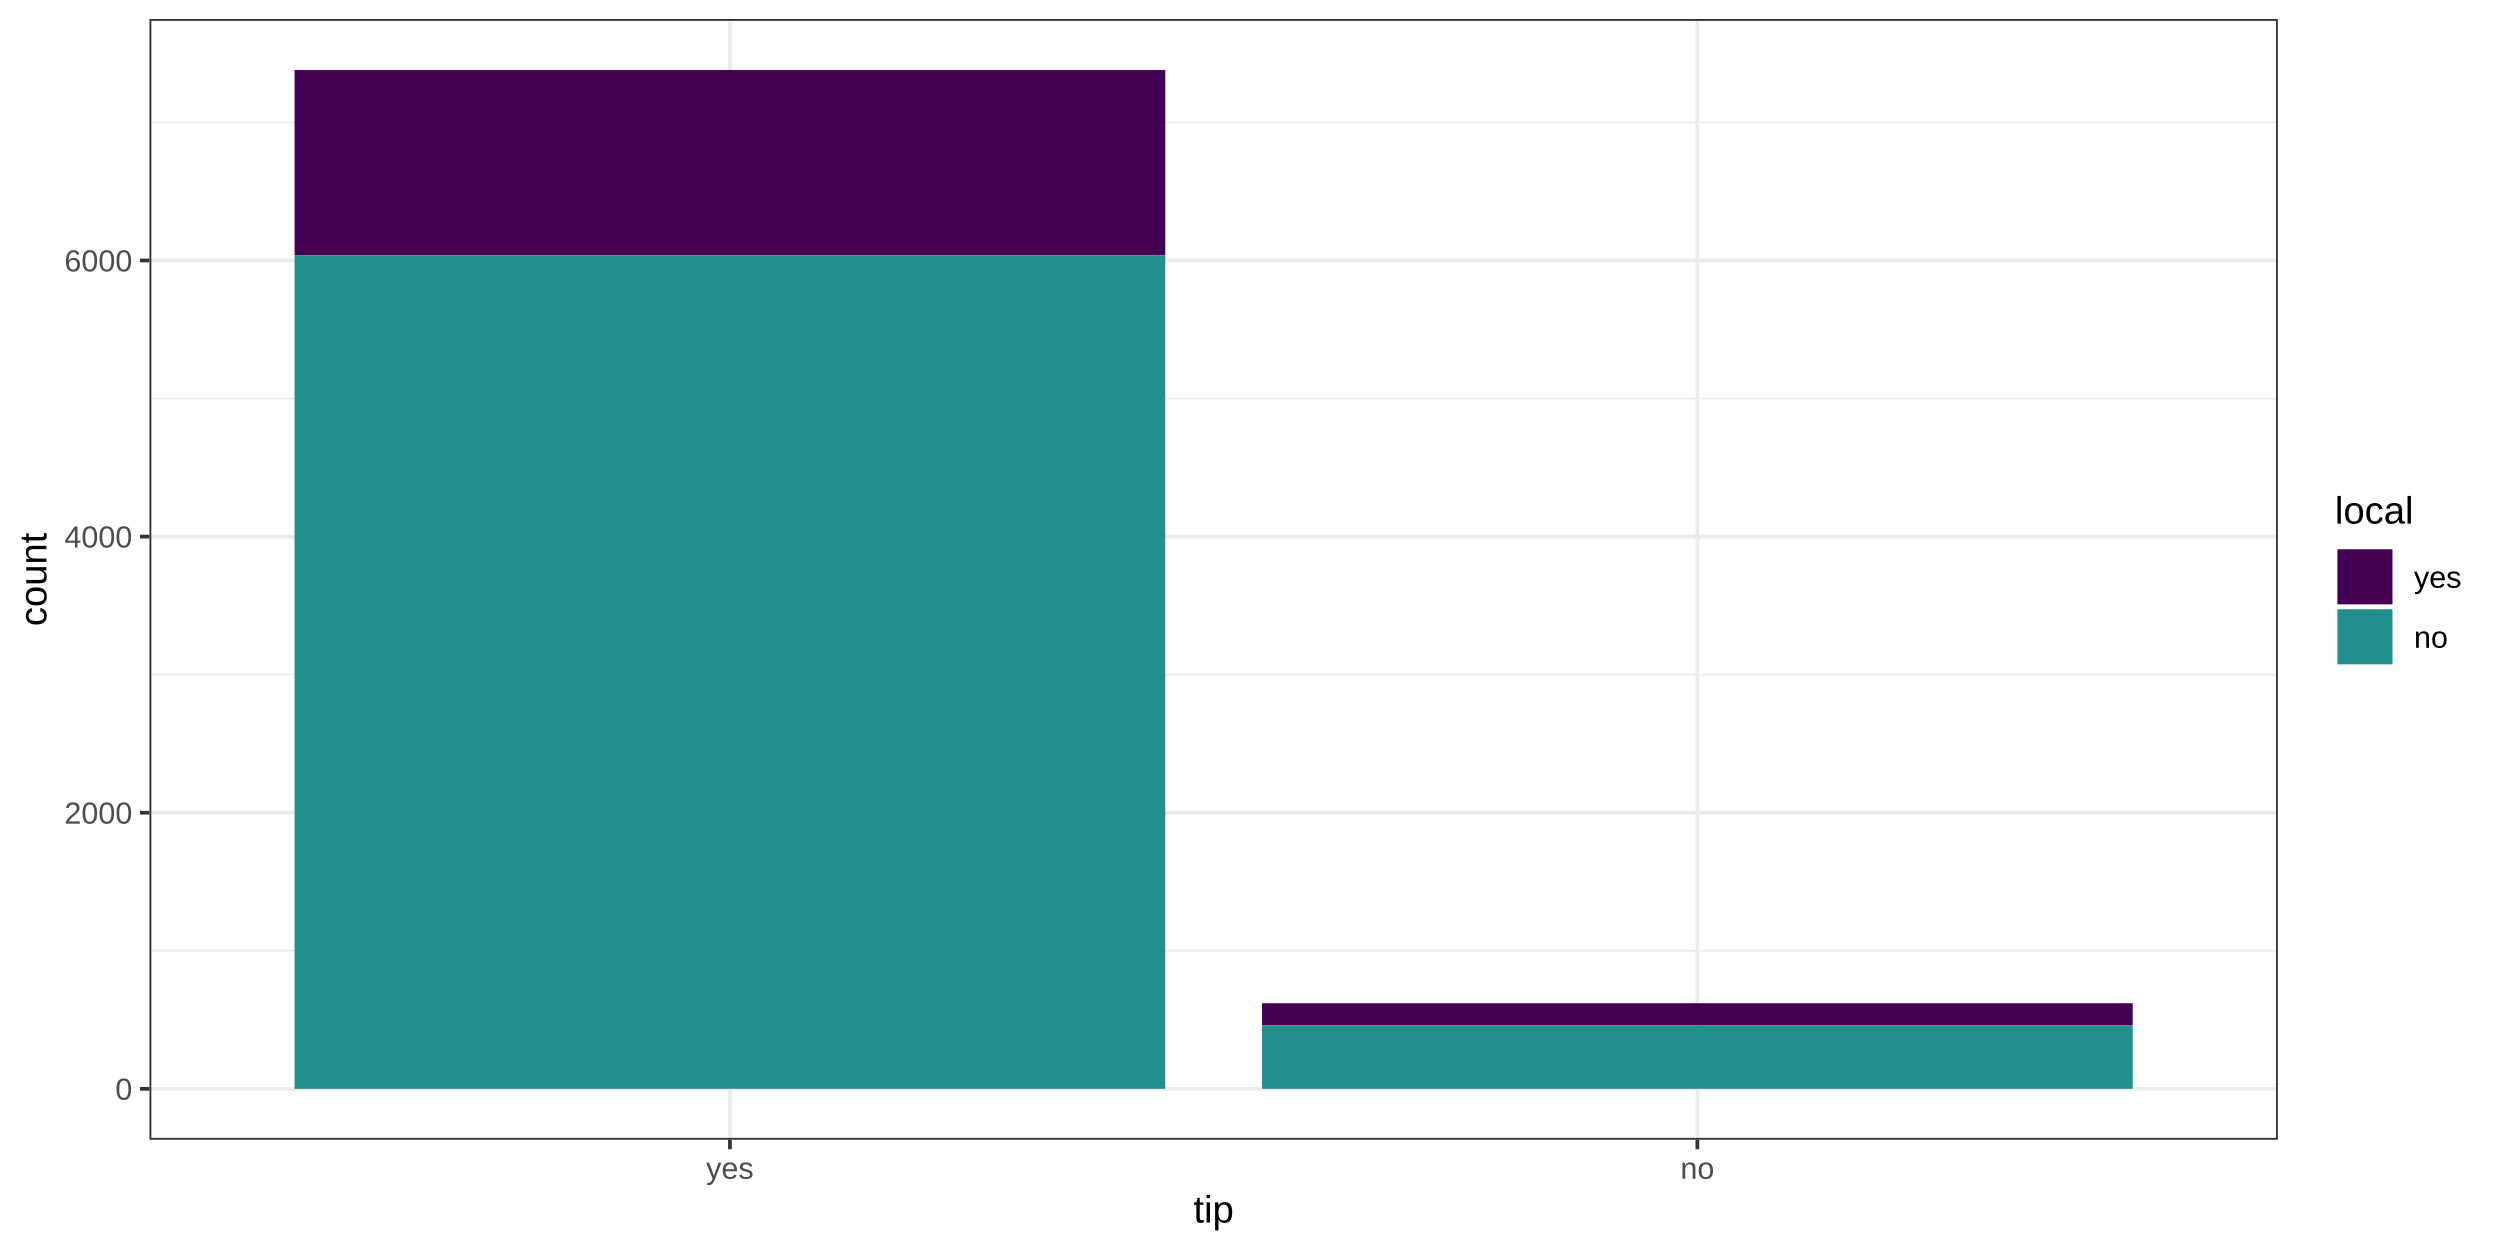
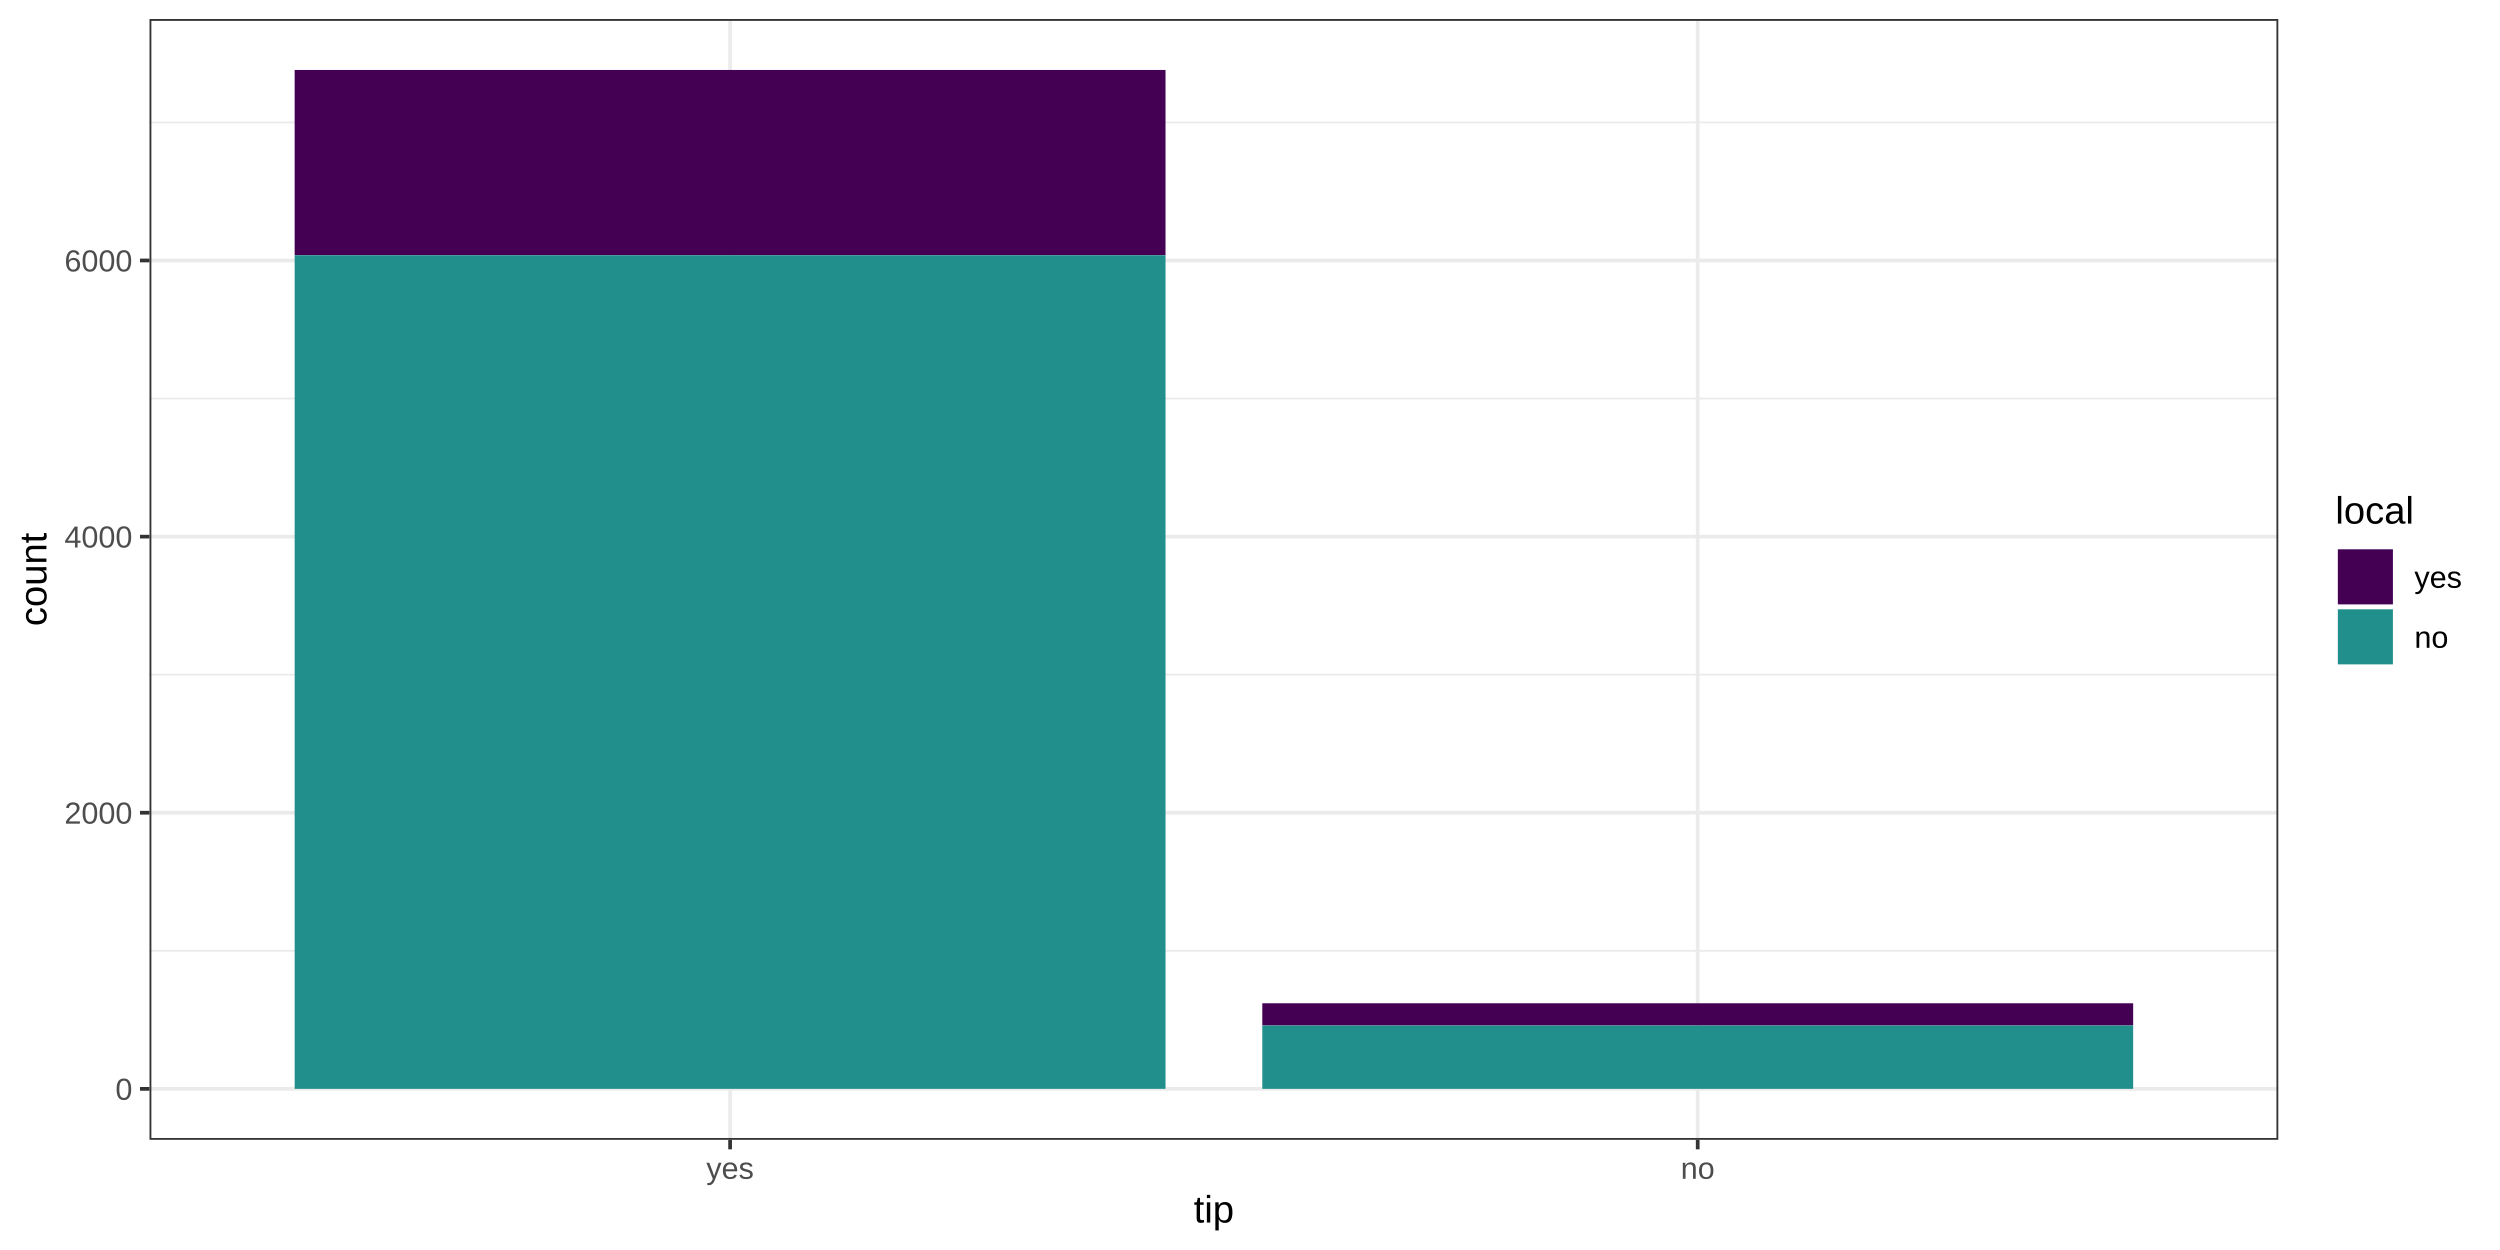
<svg xmlns="http://www.w3.org/2000/svg" class="svglite" width="720.00pt" height="360.00pt" viewBox="0 0 720.00 360.00">
  <defs>
    <style type="text/css">
    .svglite line, .svglite polyline, .svglite polygon, .svglite path, .svglite rect, .svglite circle {
      fill: none;
      stroke: #000000;
      stroke-linecap: round;
      stroke-linejoin: round;
      stroke-miterlimit: 10.00;
    }
    .svglite text {
      white-space: pre;
    }
  </style>
  </defs>
  <rect width="100%" height="100%" style="stroke: none; fill: #FFFFFF;" />
  <defs>
    <clipPath id="cpMC4wMHw3MjAuMDB8MC4wMHwzNjAuMDA=">
      <rect x="0.00" y="0.00" width="720.00" height="360.00" />
    </clipPath>
  </defs>
  <g clip-path="url(#cpMC4wMHw3MjAuMDB8MC4wMHwzNjAuMDA=)">
    <rect x="0.00" y="0.00" width="720.00" height="360.00" style="stroke-width: 1.07; stroke: #FFFFFF; fill: #FFFFFF;" />
  </g>
  <defs>
-     <clipPath id="cpNDMuMDV8NjU2LjAyfDUuNDh8MzI4LjI1">
-       <rect x="43.05" y="5.48" width="612.97" height="322.77" />
+     <clipPath id="cpNDMuMDZ8NjU2LjE1fDUuNDh8MzI4LjI3">
+       <rect x="43.06" y="5.48" width="613.09" height="322.79" />
    </clipPath>
  </defs>
-   <g clip-path="url(#cpNDMuMDV8NjU2LjAyfDUuNDh8MzI4LjI1)">
-     <rect x="43.05" y="5.48" width="612.97" height="322.77" style="stroke-width: 1.07; stroke: none; fill: #FFFFFF;" />
-     <polyline points="43.05,273.82 656.02,273.82 " style="stroke-width: 0.53; stroke: #EBEBEB; stroke-linecap: butt;" />
-     <polyline points="43.05,194.30 656.02,194.30 " style="stroke-width: 0.53; stroke: #EBEBEB; stroke-linecap: butt;" />
-     <polyline points="43.05,114.78 656.02,114.78 " style="stroke-width: 0.53; stroke: #EBEBEB; stroke-linecap: butt;" />
-     <polyline points="43.05,35.26 656.02,35.26 " style="stroke-width: 0.53; stroke: #EBEBEB; stroke-linecap: butt;" />
-     <polyline points="43.05,313.58 656.02,313.58 " style="stroke-width: 1.07; stroke: #EBEBEB; stroke-linecap: butt;" />
-     <polyline points="43.05,234.06 656.02,234.06 " style="stroke-width: 1.07; stroke: #EBEBEB; stroke-linecap: butt;" />
-     <polyline points="43.05,154.54 656.02,154.54 " style="stroke-width: 1.07; stroke: #EBEBEB; stroke-linecap: butt;" />
-     <polyline points="43.05,75.02 656.02,75.02 " style="stroke-width: 1.07; stroke: #EBEBEB; stroke-linecap: butt;" />
-     <polyline points="210.22,328.25 210.22,5.48 " style="stroke-width: 1.07; stroke: #EBEBEB; stroke-linecap: butt;" />
-     <polyline points="488.84,328.25 488.84,5.48 " style="stroke-width: 1.07; stroke: #EBEBEB; stroke-linecap: butt;" />
-     <rect x="84.84" y="20.15" width="250.76" height="53.36" style="stroke-width: 1.07; stroke: none; stroke-linecap: butt; stroke-linejoin: miter; fill: #440154;" />
-     <rect x="84.84" y="73.51" width="250.76" height="240.07" style="stroke-width: 1.07; stroke: none; stroke-linecap: butt; stroke-linejoin: miter; fill: #21908C;" />
-     <rect x="363.46" y="288.93" width="250.76" height="6.40" style="stroke-width: 1.07; stroke: none; stroke-linecap: butt; stroke-linejoin: miter; fill: #440154;" />
-     <rect x="363.46" y="295.33" width="250.76" height="18.25" style="stroke-width: 1.07; stroke: none; stroke-linecap: butt; stroke-linejoin: miter; fill: #21908C;" />
-     <rect x="43.05" y="5.48" width="612.97" height="322.77" style="stroke-width: 1.07; stroke: #333333;" />
+   <g clip-path="url(#cpNDMuMDZ8NjU2LjE1fDUuNDh8MzI4LjI3)">
+     <rect x="43.06" y="5.48" width="613.09" height="322.79" style="stroke-width: 1.07; stroke: none; fill: #FFFFFF;" />
+     <polyline points="43.06,273.83 656.15,273.83 " style="stroke-width: 0.53; stroke: #EBEBEB; stroke-linecap: butt;" />
+     <polyline points="43.06,194.31 656.15,194.31 " style="stroke-width: 0.53; stroke: #EBEBEB; stroke-linecap: butt;" />
+     <polyline points="43.06,114.78 656.15,114.78 " style="stroke-width: 0.53; stroke: #EBEBEB; stroke-linecap: butt;" />
+     <polyline points="43.06,35.26 656.15,35.26 " style="stroke-width: 0.53; stroke: #EBEBEB; stroke-linecap: butt;" />
+     <polyline points="43.06,313.59 656.15,313.59 " style="stroke-width: 1.07; stroke: #EBEBEB; stroke-linecap: butt;" />
+     <polyline points="43.06,234.07 656.15,234.07 " style="stroke-width: 1.07; stroke: #EBEBEB; stroke-linecap: butt;" />
+     <polyline points="43.06,154.55 656.15,154.55 " style="stroke-width: 1.07; stroke: #EBEBEB; stroke-linecap: butt;" />
+     <polyline points="43.06,75.02 656.15,75.02 " style="stroke-width: 1.07; stroke: #EBEBEB; stroke-linecap: butt;" />
+     <polyline points="210.27,328.27 210.27,5.48 " style="stroke-width: 1.07; stroke: #EBEBEB; stroke-linecap: butt;" />
+     <polyline points="488.94,328.27 488.94,5.48 " style="stroke-width: 1.07; stroke: #EBEBEB; stroke-linecap: butt;" />
+     <rect x="84.86" y="20.15" width="250.81" height="53.36" style="stroke-width: 1.07; stroke: none; stroke-linecap: butt; stroke-linejoin: miter; fill: #440154;" />
+     <rect x="84.86" y="73.51" width="250.81" height="240.08" style="stroke-width: 1.07; stroke: none; stroke-linecap: butt; stroke-linejoin: miter; fill: #21908C;" />
+     <rect x="363.54" y="288.94" width="250.81" height="6.40" style="stroke-width: 1.07; stroke: none; stroke-linecap: butt; stroke-linejoin: miter; fill: #440154;" />
+     <rect x="363.54" y="295.34" width="250.81" height="18.25" style="stroke-width: 1.07; stroke: none; stroke-linecap: butt; stroke-linejoin: miter; fill: #21908C;" />
+     <rect x="43.06" y="5.48" width="613.09" height="322.79" style="stroke-width: 1.07; stroke: #333333;" />
  </g>
  <g clip-path="url(#cpMC4wMHw3MjAuMDB8MC4wMHwzNjAuMDA=)">
-     <text x="38.11" y="316.73" text-anchor="end" style="font-size: 8.80px;fill: #4D4D4D; font-family: &quot;Arial&quot;;" textLength="4.90px" lengthAdjust="spacingAndGlyphs">0</text>
-     <text x="38.11" y="237.21" text-anchor="end" style="font-size: 8.80px;fill: #4D4D4D; font-family: &quot;Arial&quot;;" textLength="19.58px" lengthAdjust="spacingAndGlyphs">2000</text>
-     <text x="38.11" y="157.69" text-anchor="end" style="font-size: 8.80px;fill: #4D4D4D; font-family: &quot;Arial&quot;;" textLength="19.58px" lengthAdjust="spacingAndGlyphs">4000</text>
-     <text x="38.11" y="78.17" text-anchor="end" style="font-size: 8.80px;fill: #4D4D4D; font-family: &quot;Arial&quot;;" textLength="19.58px" lengthAdjust="spacingAndGlyphs">6000</text>
-     <polyline points="40.31,313.58 43.05,313.58 " style="stroke-width: 1.07; stroke: #333333; stroke-linecap: butt;" />
-     <polyline points="40.31,234.06 43.05,234.06 " style="stroke-width: 1.07; stroke: #333333; stroke-linecap: butt;" />
-     <polyline points="40.31,154.54 43.05,154.54 " style="stroke-width: 1.07; stroke: #333333; stroke-linecap: butt;" />
-     <polyline points="40.31,75.02 43.05,75.02 " style="stroke-width: 1.07; stroke: #333333; stroke-linecap: butt;" />
-     <polyline points="210.22,330.99 210.22,328.25 " style="stroke-width: 1.07; stroke: #333333; stroke-linecap: butt;" />
-     <polyline points="488.84,330.99 488.84,328.25 " style="stroke-width: 1.07; stroke: #333333; stroke-linecap: butt;" />
-     <text x="210.22" y="339.49" text-anchor="middle" style="font-size: 8.80px;fill: #4D4D4D; font-family: &quot;Arial&quot;;" textLength="13.69px" lengthAdjust="spacingAndGlyphs">yes</text>
-     <text x="488.84" y="339.49" text-anchor="middle" style="font-size: 8.80px;fill: #4D4D4D; font-family: &quot;Arial&quot;;" textLength="9.79px" lengthAdjust="spacingAndGlyphs">no</text>
-     <text x="349.53" y="352.10" text-anchor="middle" style="font-size: 11.00px; font-family: &quot;Arial&quot;;" textLength="11.61px" lengthAdjust="spacingAndGlyphs">tip</text>
+     <text x="38.13" y="316.75" text-anchor="end" style="font-size: 8.80px;fill: #4D4D4D; font-family: &quot;Arial&quot;;" textLength="4.90px" lengthAdjust="spacingAndGlyphs">0</text>
+     <text x="38.13" y="237.22" text-anchor="end" style="font-size: 8.80px;fill: #4D4D4D; font-family: &quot;Arial&quot;;" textLength="19.58px" lengthAdjust="spacingAndGlyphs">2000</text>
+     <text x="38.13" y="157.70" text-anchor="end" style="font-size: 8.80px;fill: #4D4D4D; font-family: &quot;Arial&quot;;" textLength="19.58px" lengthAdjust="spacingAndGlyphs">4000</text>
+     <text x="38.13" y="78.18" text-anchor="end" style="font-size: 8.80px;fill: #4D4D4D; font-family: &quot;Arial&quot;;" textLength="19.58px" lengthAdjust="spacingAndGlyphs">6000</text>
+     <polyline points="40.32,313.59 43.06,313.59 " style="stroke-width: 1.07; stroke: #333333; stroke-linecap: butt;" />
+     <polyline points="40.32,234.07 43.06,234.07 " style="stroke-width: 1.07; stroke: #333333; stroke-linecap: butt;" />
+     <polyline points="40.32,154.55 43.06,154.55 " style="stroke-width: 1.07; stroke: #333333; stroke-linecap: butt;" />
+     <polyline points="40.32,75.02 43.06,75.02 " style="stroke-width: 1.07; stroke: #333333; stroke-linecap: butt;" />
+     <polyline points="210.27,331.01 210.27,328.27 " style="stroke-width: 1.07; stroke: #333333; stroke-linecap: butt;" />
+     <polyline points="488.94,331.01 488.94,328.27 " style="stroke-width: 1.07; stroke: #333333; stroke-linecap: butt;" />
+     <text x="210.27" y="339.50" text-anchor="middle" style="font-size: 8.80px;fill: #4D4D4D; font-family: &quot;Arial&quot;;" textLength="13.69px" lengthAdjust="spacingAndGlyphs">yes</text>
+     <text x="488.94" y="339.50" text-anchor="middle" style="font-size: 8.80px;fill: #4D4D4D; font-family: &quot;Arial&quot;;" textLength="9.79px" lengthAdjust="spacingAndGlyphs">no</text>
+     <text x="349.60" y="352.09" text-anchor="middle" style="font-size: 11.00px; font-family: &quot;Arial&quot;;" textLength="11.61px" lengthAdjust="spacingAndGlyphs">tip</text>
    <text transform="translate(13.37,166.87) rotate(-90)" text-anchor="middle" style="font-size: 11.00px; font-family: &quot;Arial&quot;;" textLength="26.91px" lengthAdjust="spacingAndGlyphs">count</text>
-     <rect x="666.98" y="136.21" width="47.54" height="61.32" style="stroke-width: 1.07; stroke: none; fill: #FFFFFF;" />
-     <text x="672.46" y="150.79" style="font-size: 11.00px; font-family: &quot;Arial&quot;;" textLength="22.62px" lengthAdjust="spacingAndGlyphs">local</text>
-     <rect x="672.46" y="157.48" width="17.28" height="17.28" style="stroke-width: 1.07; stroke: none; fill: #FFFFFF;" />
-     <rect x="673.17" y="158.19" width="15.86" height="15.86" style="stroke-width: 1.07; stroke: none; stroke-linecap: butt; stroke-linejoin: miter; fill: #440154;" />
-     <rect x="672.46" y="174.76" width="17.28" height="17.28" style="stroke-width: 1.07; stroke: none; fill: #FFFFFF;" />
-     <rect x="673.17" y="175.47" width="15.86" height="15.86" style="stroke-width: 1.07; stroke: none; stroke-linecap: butt; stroke-linejoin: miter; fill: #21908C;" />
-     <text x="695.22" y="169.28" style="font-size: 8.80px; font-family: &quot;Arial&quot;;" textLength="13.69px" lengthAdjust="spacingAndGlyphs">yes</text>
-     <text x="695.22" y="186.56" style="font-size: 8.80px; font-family: &quot;Arial&quot;;" textLength="9.79px" lengthAdjust="spacingAndGlyphs">no</text>
+     <rect x="667.11" y="136.21" width="47.41" height="61.32" style="stroke-width: 1.07; stroke: none; fill: #FFFFFF;" />
+     <text x="672.59" y="150.80" style="font-size: 11.00px; font-family: &quot;Arial&quot;;" textLength="22.62px" lengthAdjust="spacingAndGlyphs">local</text>
+     <rect x="672.59" y="157.49" width="17.28" height="17.28" style="stroke-width: 1.07; stroke: none; fill: #FFFFFF;" />
+     <rect x="673.30" y="158.20" width="15.86" height="15.86" style="stroke-width: 1.07; stroke: none; stroke-linecap: butt; stroke-linejoin: miter; fill: #440154;" />
+     <rect x="672.59" y="174.77" width="17.28" height="17.28" style="stroke-width: 1.07; stroke: none; fill: #FFFFFF;" />
+     <rect x="673.30" y="175.48" width="15.86" height="15.86" style="stroke-width: 1.07; stroke: none; stroke-linecap: butt; stroke-linejoin: miter; fill: #21908C;" />
+     <text x="695.35" y="169.29" style="font-size: 8.80px; font-family: &quot;Arial&quot;;" textLength="13.69px" lengthAdjust="spacingAndGlyphs">yes</text>
+     <text x="695.35" y="186.57" style="font-size: 8.80px; font-family: &quot;Arial&quot;;" textLength="9.79px" lengthAdjust="spacingAndGlyphs">no</text>
  </g>
</svg>
